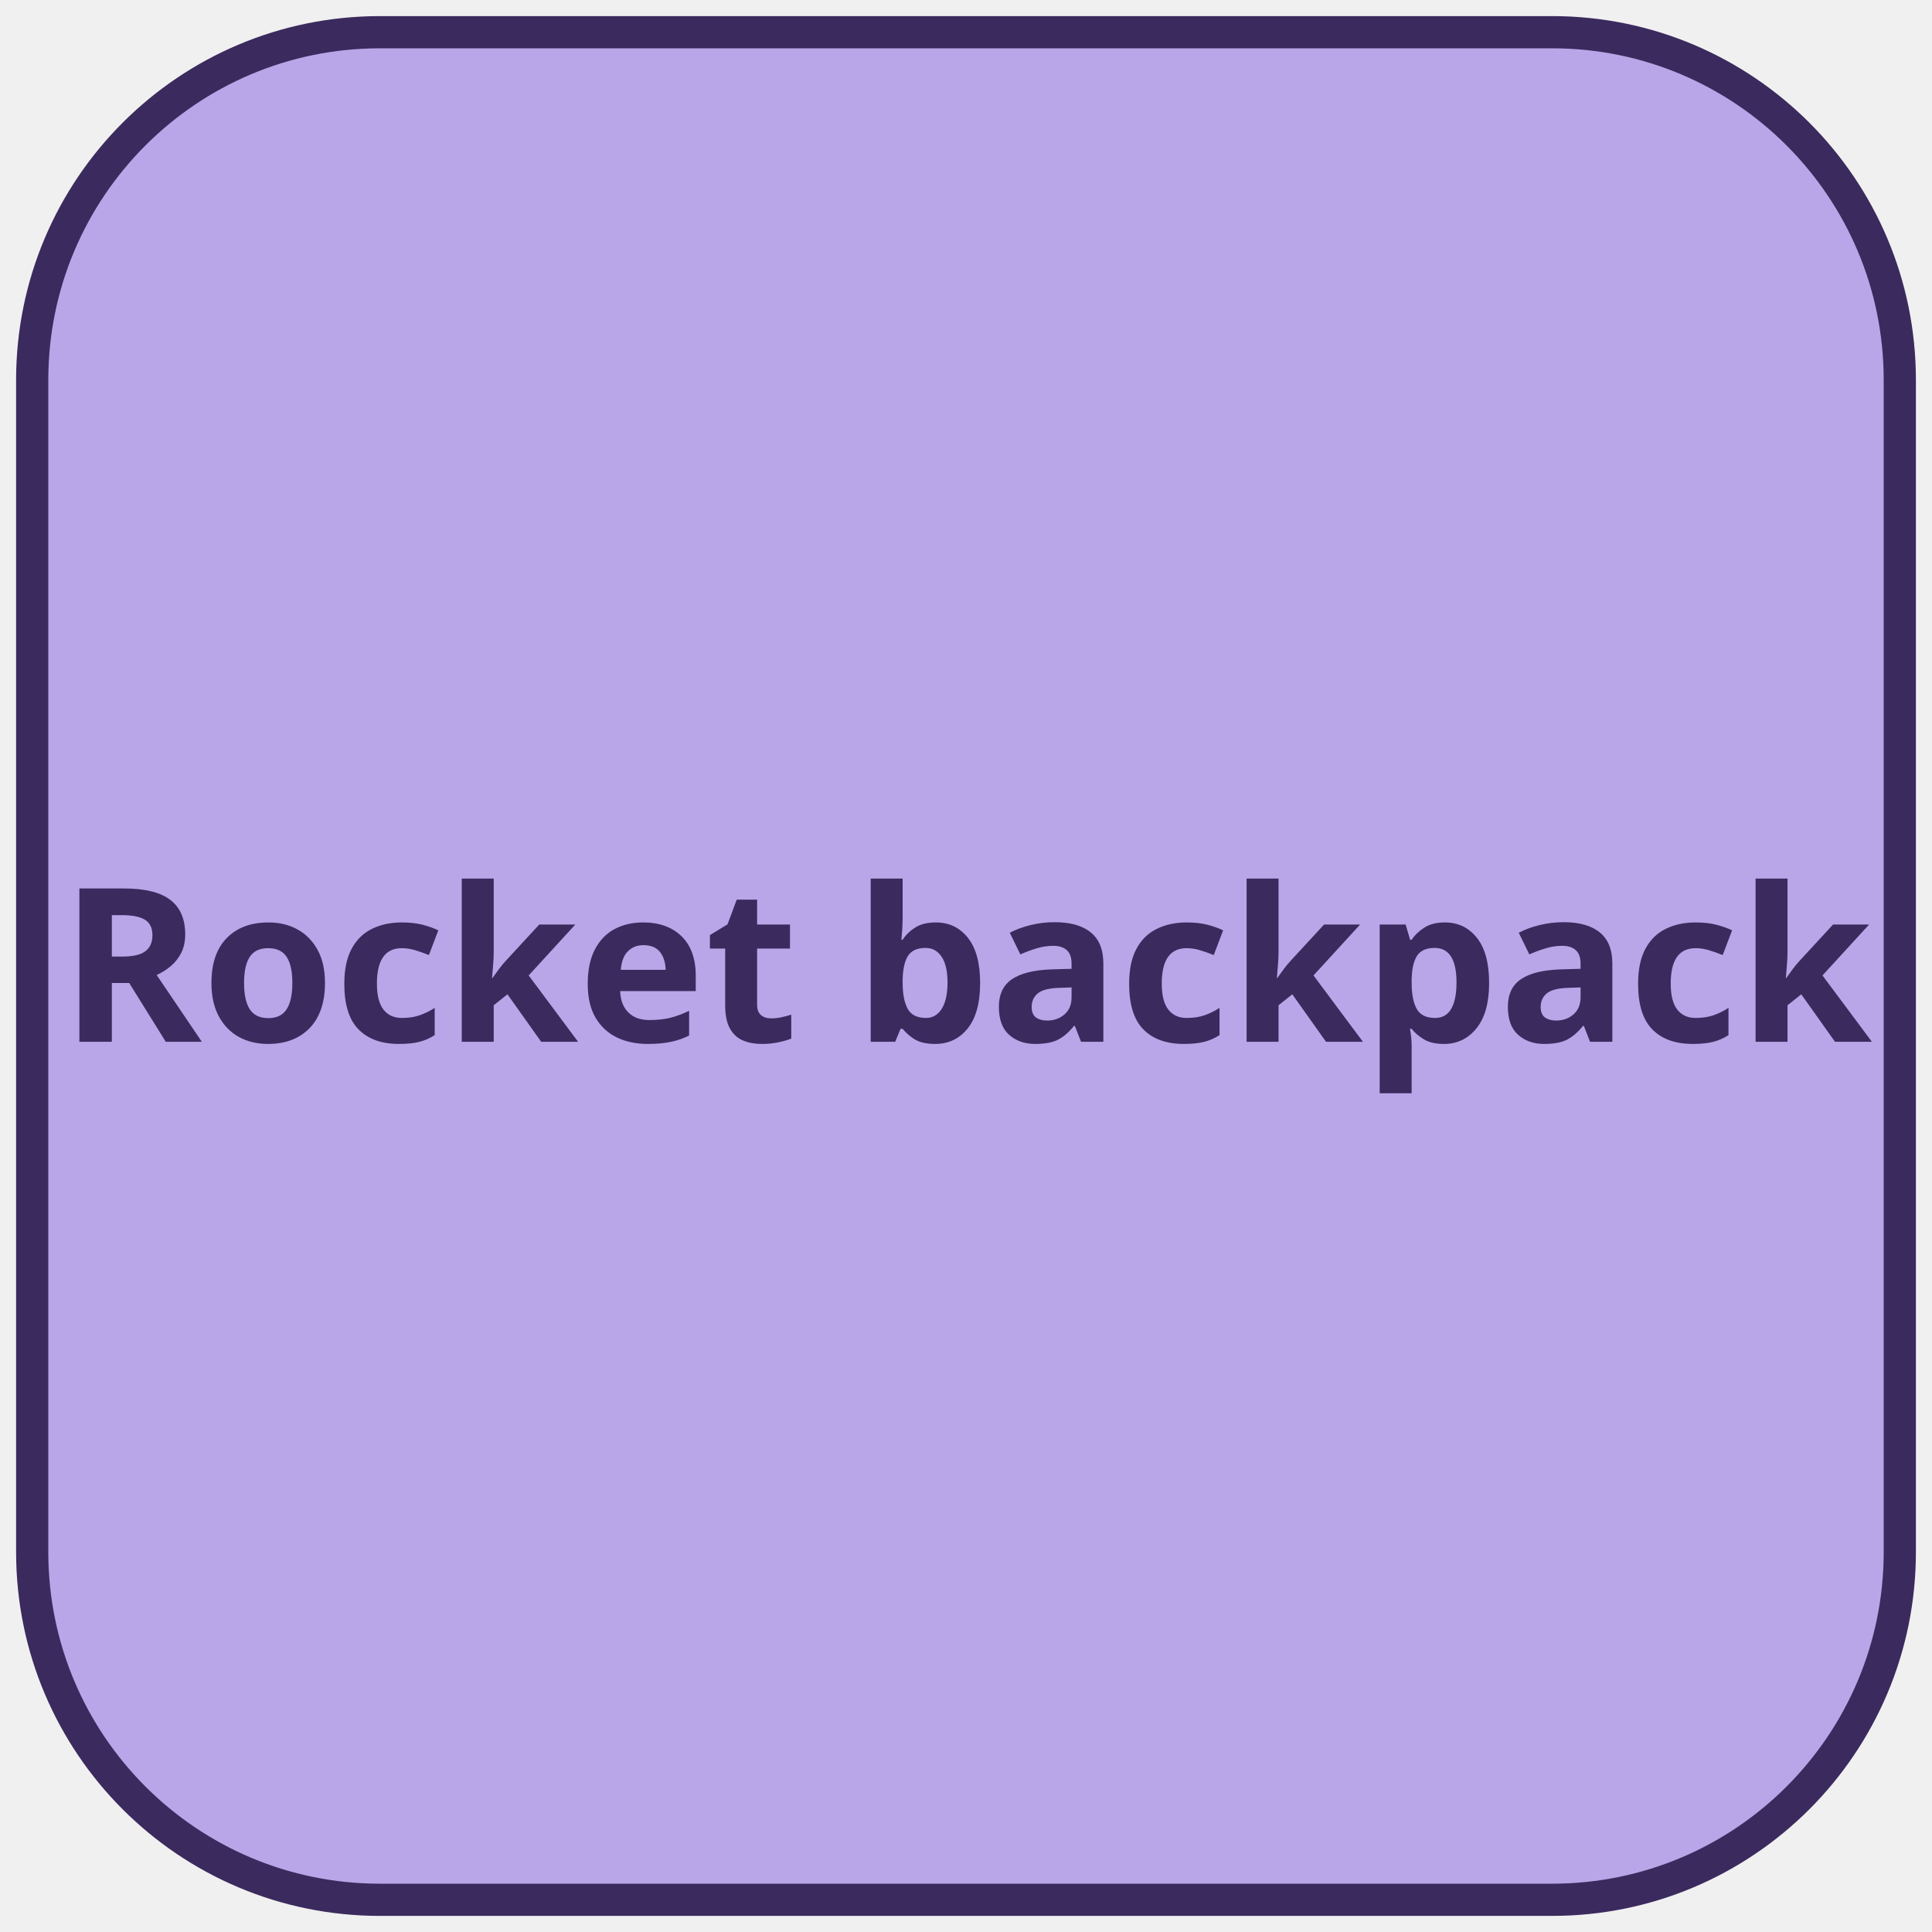
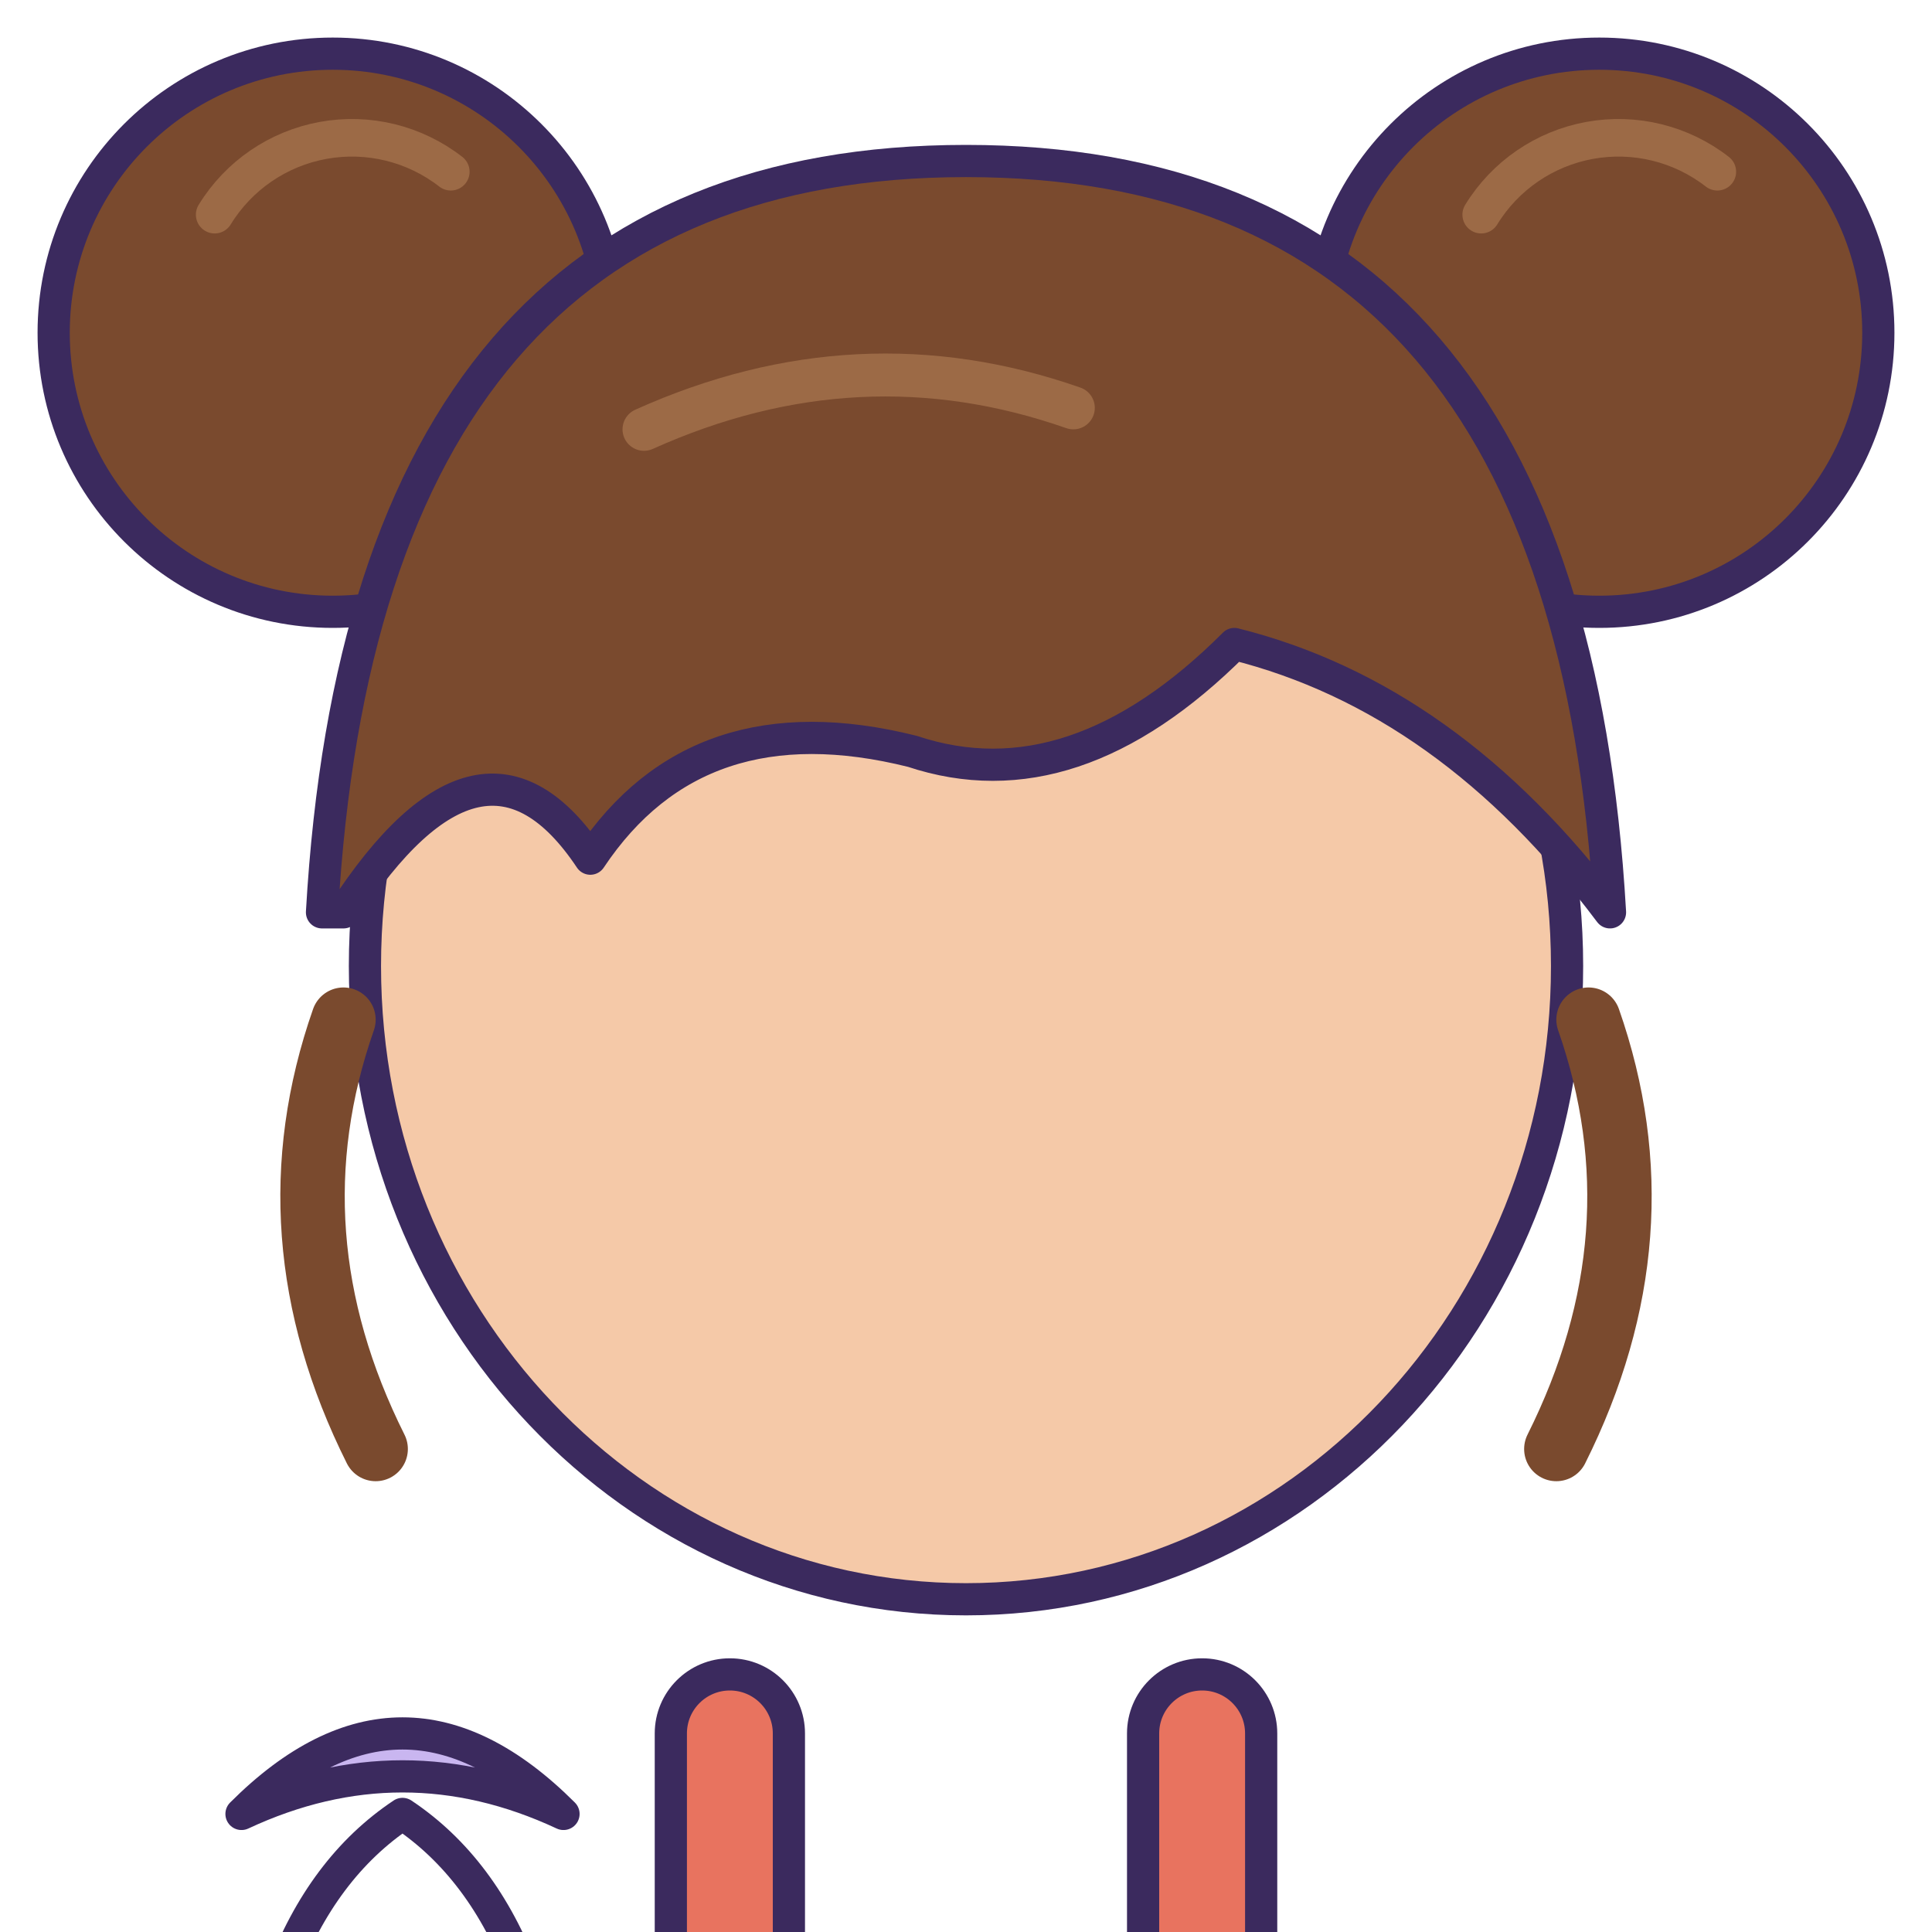
- <svg xmlns="http://www.w3.org/2000/svg" viewBox="0 0 360 360" width="360" height="360" role="img" aria-label="Rocket backpack (placeholder)">
-   <rect x="6" y="6" width="348" height="348" rx="64.8" fill="#B9A6E8" stroke="#3B2A5E" stroke-width="6" />
-   <text x="180" y="180.0" font-family="system-ui, sans-serif" font-size="40.0" font-weight="700" fill="#3B2A5E" text-anchor="middle" dominant-baseline="middle">Rocket backpack</text>
+ <svg xmlns="http://www.w3.org/2000/svg" viewBox="120 20 360 360" width="360" height="360" role="img" aria-label="Rocket backpack">
+   <rect x="120" y="20" width="360" height="360" fill="#FFFFFF" />
+   <ellipse cx="300" cy="200" rx="112" ry="118" fill="#F5C9A8" stroke="#3B2A5E" stroke-width="6" stroke-linejoin="round" stroke-linecap="round" />
+   <circle cx="182" cy="82" r="52" fill="#7A4A2E" stroke="#3B2A5E" stroke-width="6" stroke-linejoin="round" stroke-linecap="round" />
+   <circle cx="418" cy="82" r="52" fill="#7A4A2E" stroke="#3B2A5E" stroke-width="6" stroke-linejoin="round" stroke-linecap="round" />
+   <path d="M160 60 a 30 30 0 0 1 44 -8" stroke="#9C6A46" stroke-width="7" fill="none" stroke-linecap="round" />
+   <path d="M396 60 a 30 30 0 0 1 44 -8" stroke="#9C6A46" stroke-width="7" fill="none" stroke-linecap="round" />
+   <path d="M180 190 q 8 -140 120 -140 q 112 0 120 140 q -30 -40 -70 -50 q -30 30 -60 20 q -40 -10 -60 20 q -20 -30 -46 10 z" fill="#7A4A2E" stroke="#3B2A5E" stroke-width="6" stroke-linejoin="round" stroke-linecap="round" />
+   <path d="M240 100 q 40 -18 80 -4" stroke="#9C6A46" stroke-width="8" stroke-linecap="round" fill="none" />
+   <path d="M184 210 q -14 40 6 80" stroke="#7A4A2E" stroke-width="12" stroke-linecap="round" fill="none" />
+   <path d="M416 210 q 14 40 -6 80" stroke="#7A4A2E" stroke-width="12" stroke-linecap="round" fill="none" />
+   <rect x="245" y="332" width="22" height="120" rx="11" fill="#E8735F" stroke="#3B2A5E" stroke-width="6" stroke-linejoin="round" stroke-linecap="round" />
+   <rect x="333" y="332" width="22" height="120" rx="11" fill="#E8735F" stroke="#3B2A5E" stroke-width="6" stroke-linejoin="round" stroke-linecap="round" />
+   <g transform="translate(165 378)">
+     <path d="M0 60 q 0 -60 30 -80 q 30 20 30 80 v 60 h -60 z" fill="#FFFFFF" stroke="#3B2A5E" stroke-width="6" stroke-linejoin="round" stroke-linecap="round" />
+     <path d="M-14 130 l 14 -30 v 30 z" fill="#E8735F" stroke="#3B2A5E" stroke-width="6" stroke-linejoin="round" stroke-linecap="round" />
+     <path d="M74 130 l -14 -30 v 30 z" fill="#E8735F" stroke="#3B2A5E" stroke-width="6" stroke-linejoin="round" stroke-linecap="round" />
+     <path d="M0 -20 q 30 -30 60 0 q -30 -14 -60 0 z" fill="#C9B6F0" stroke="#3B2A5E" stroke-width="6" stroke-linejoin="round" stroke-linecap="round" />
+     <circle cx="30" cy="30" r="12" fill="#4C7DE0" stroke="#3B2A5E" stroke-width="6" stroke-linejoin="round" stroke-linecap="round" />
+   </g>
</svg>
